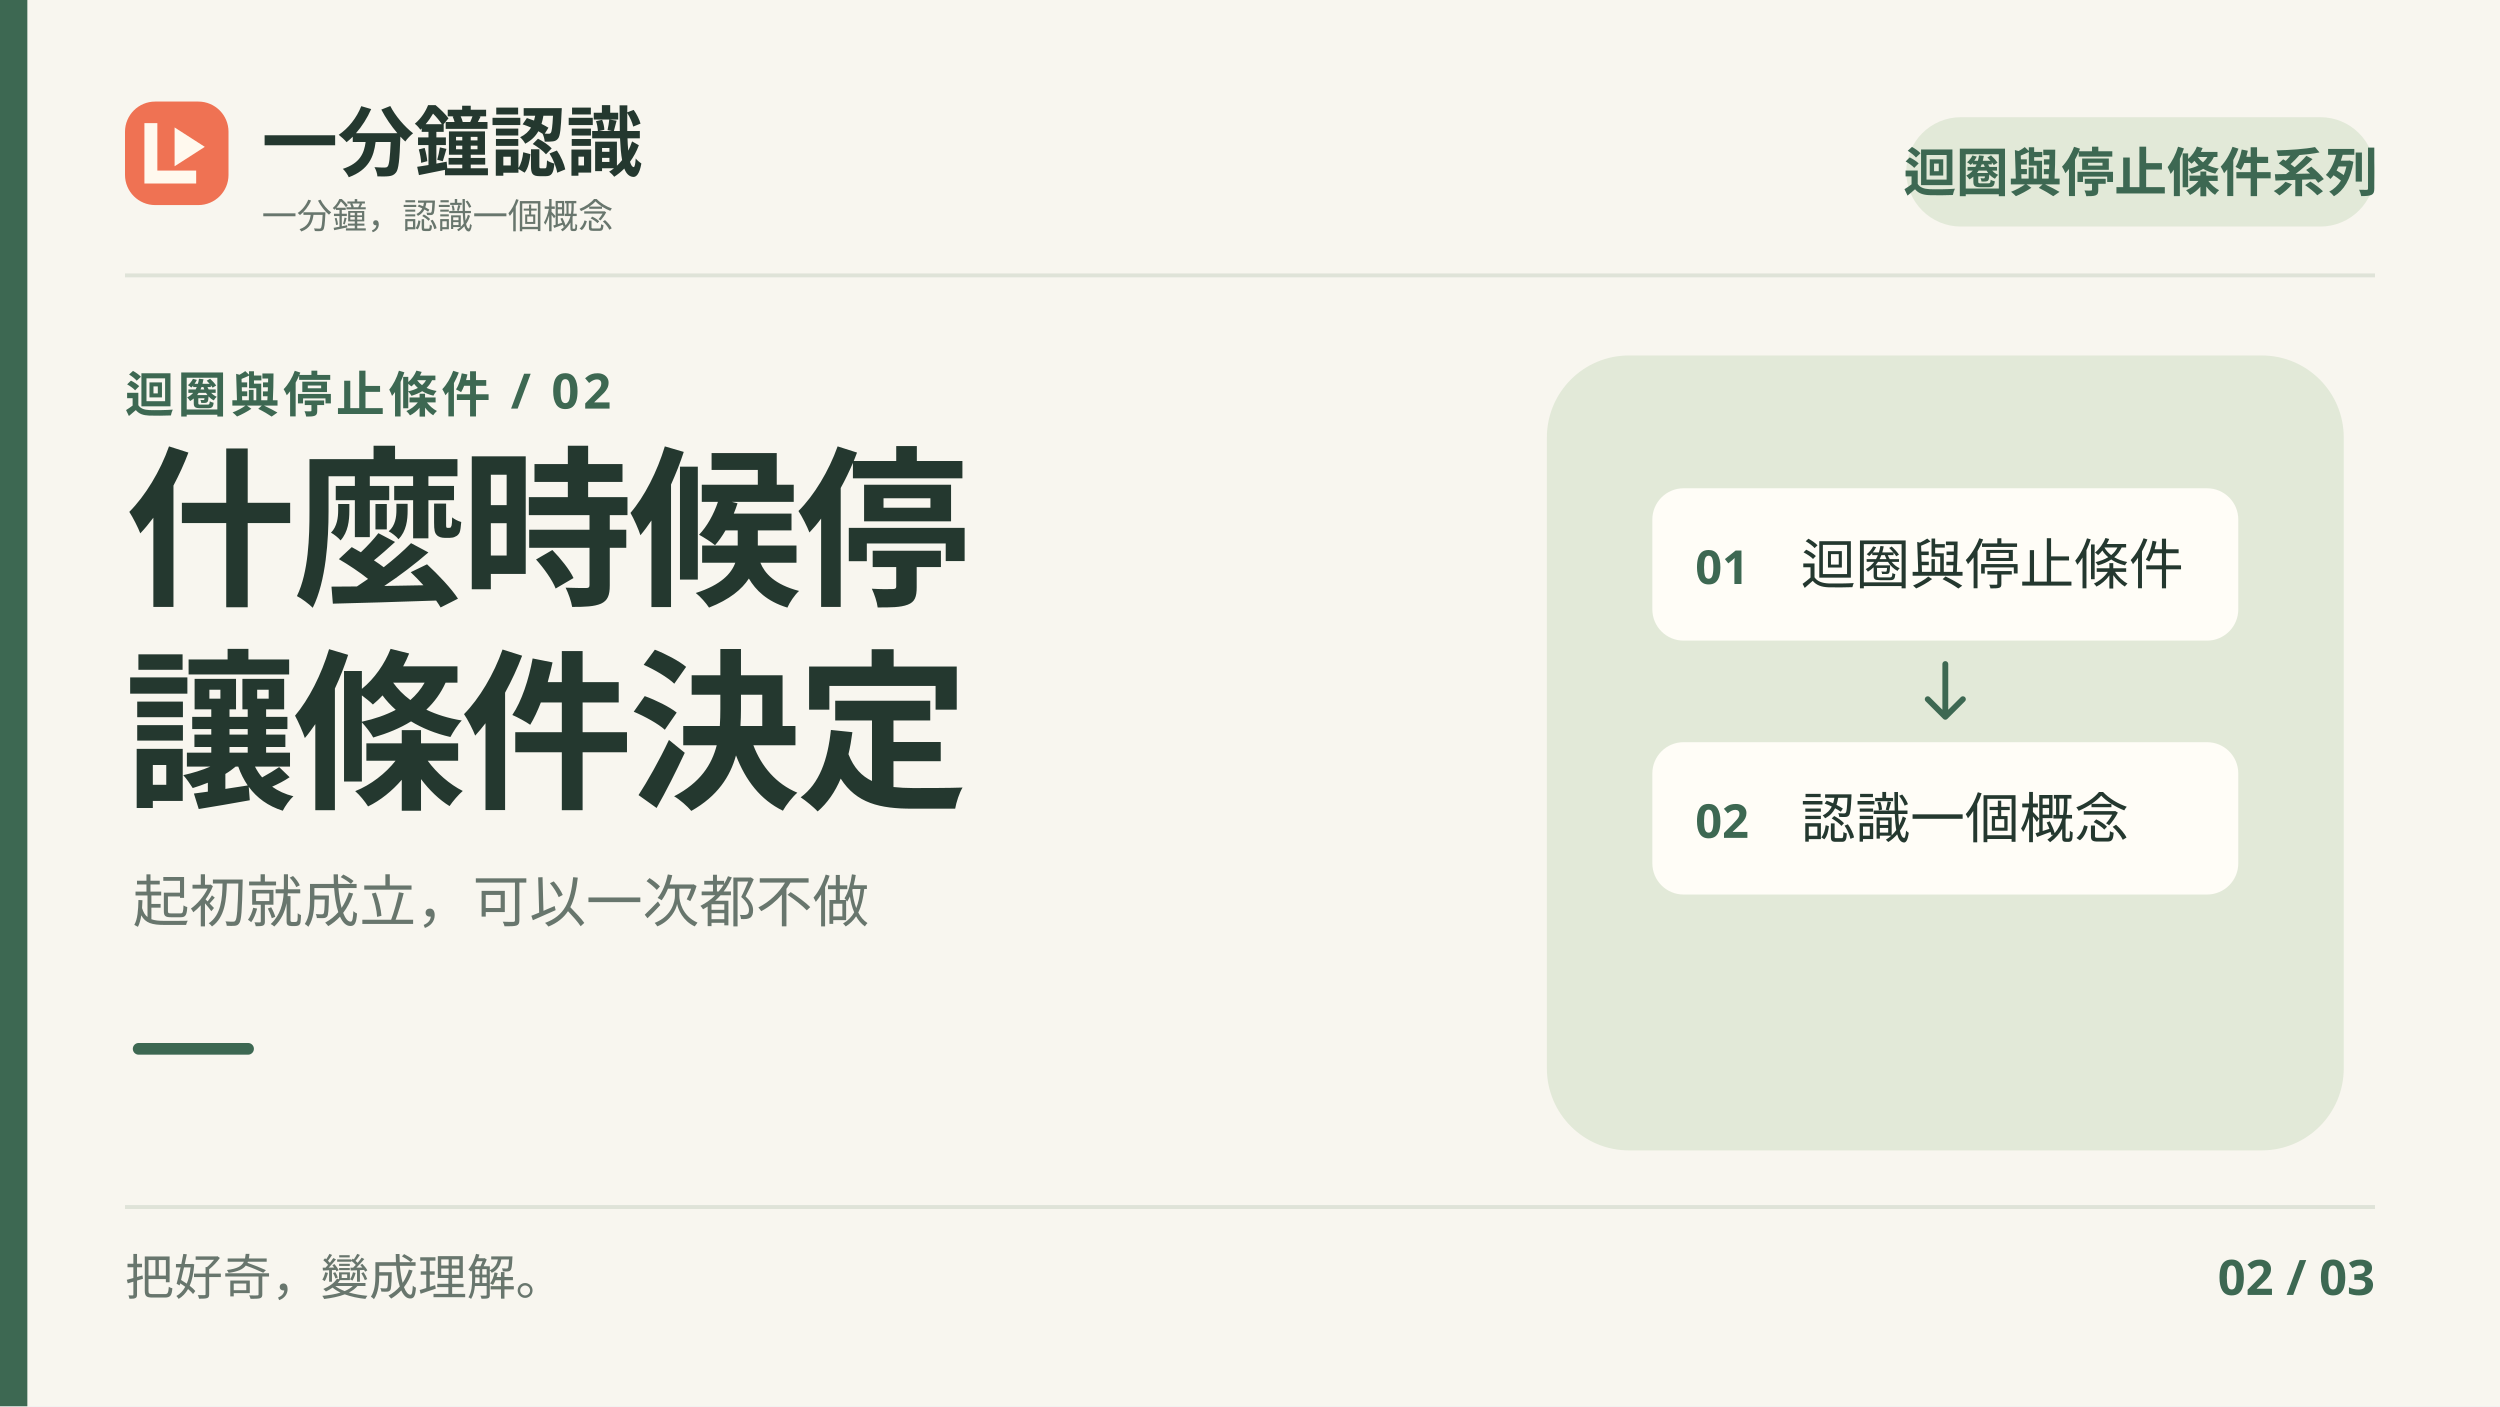
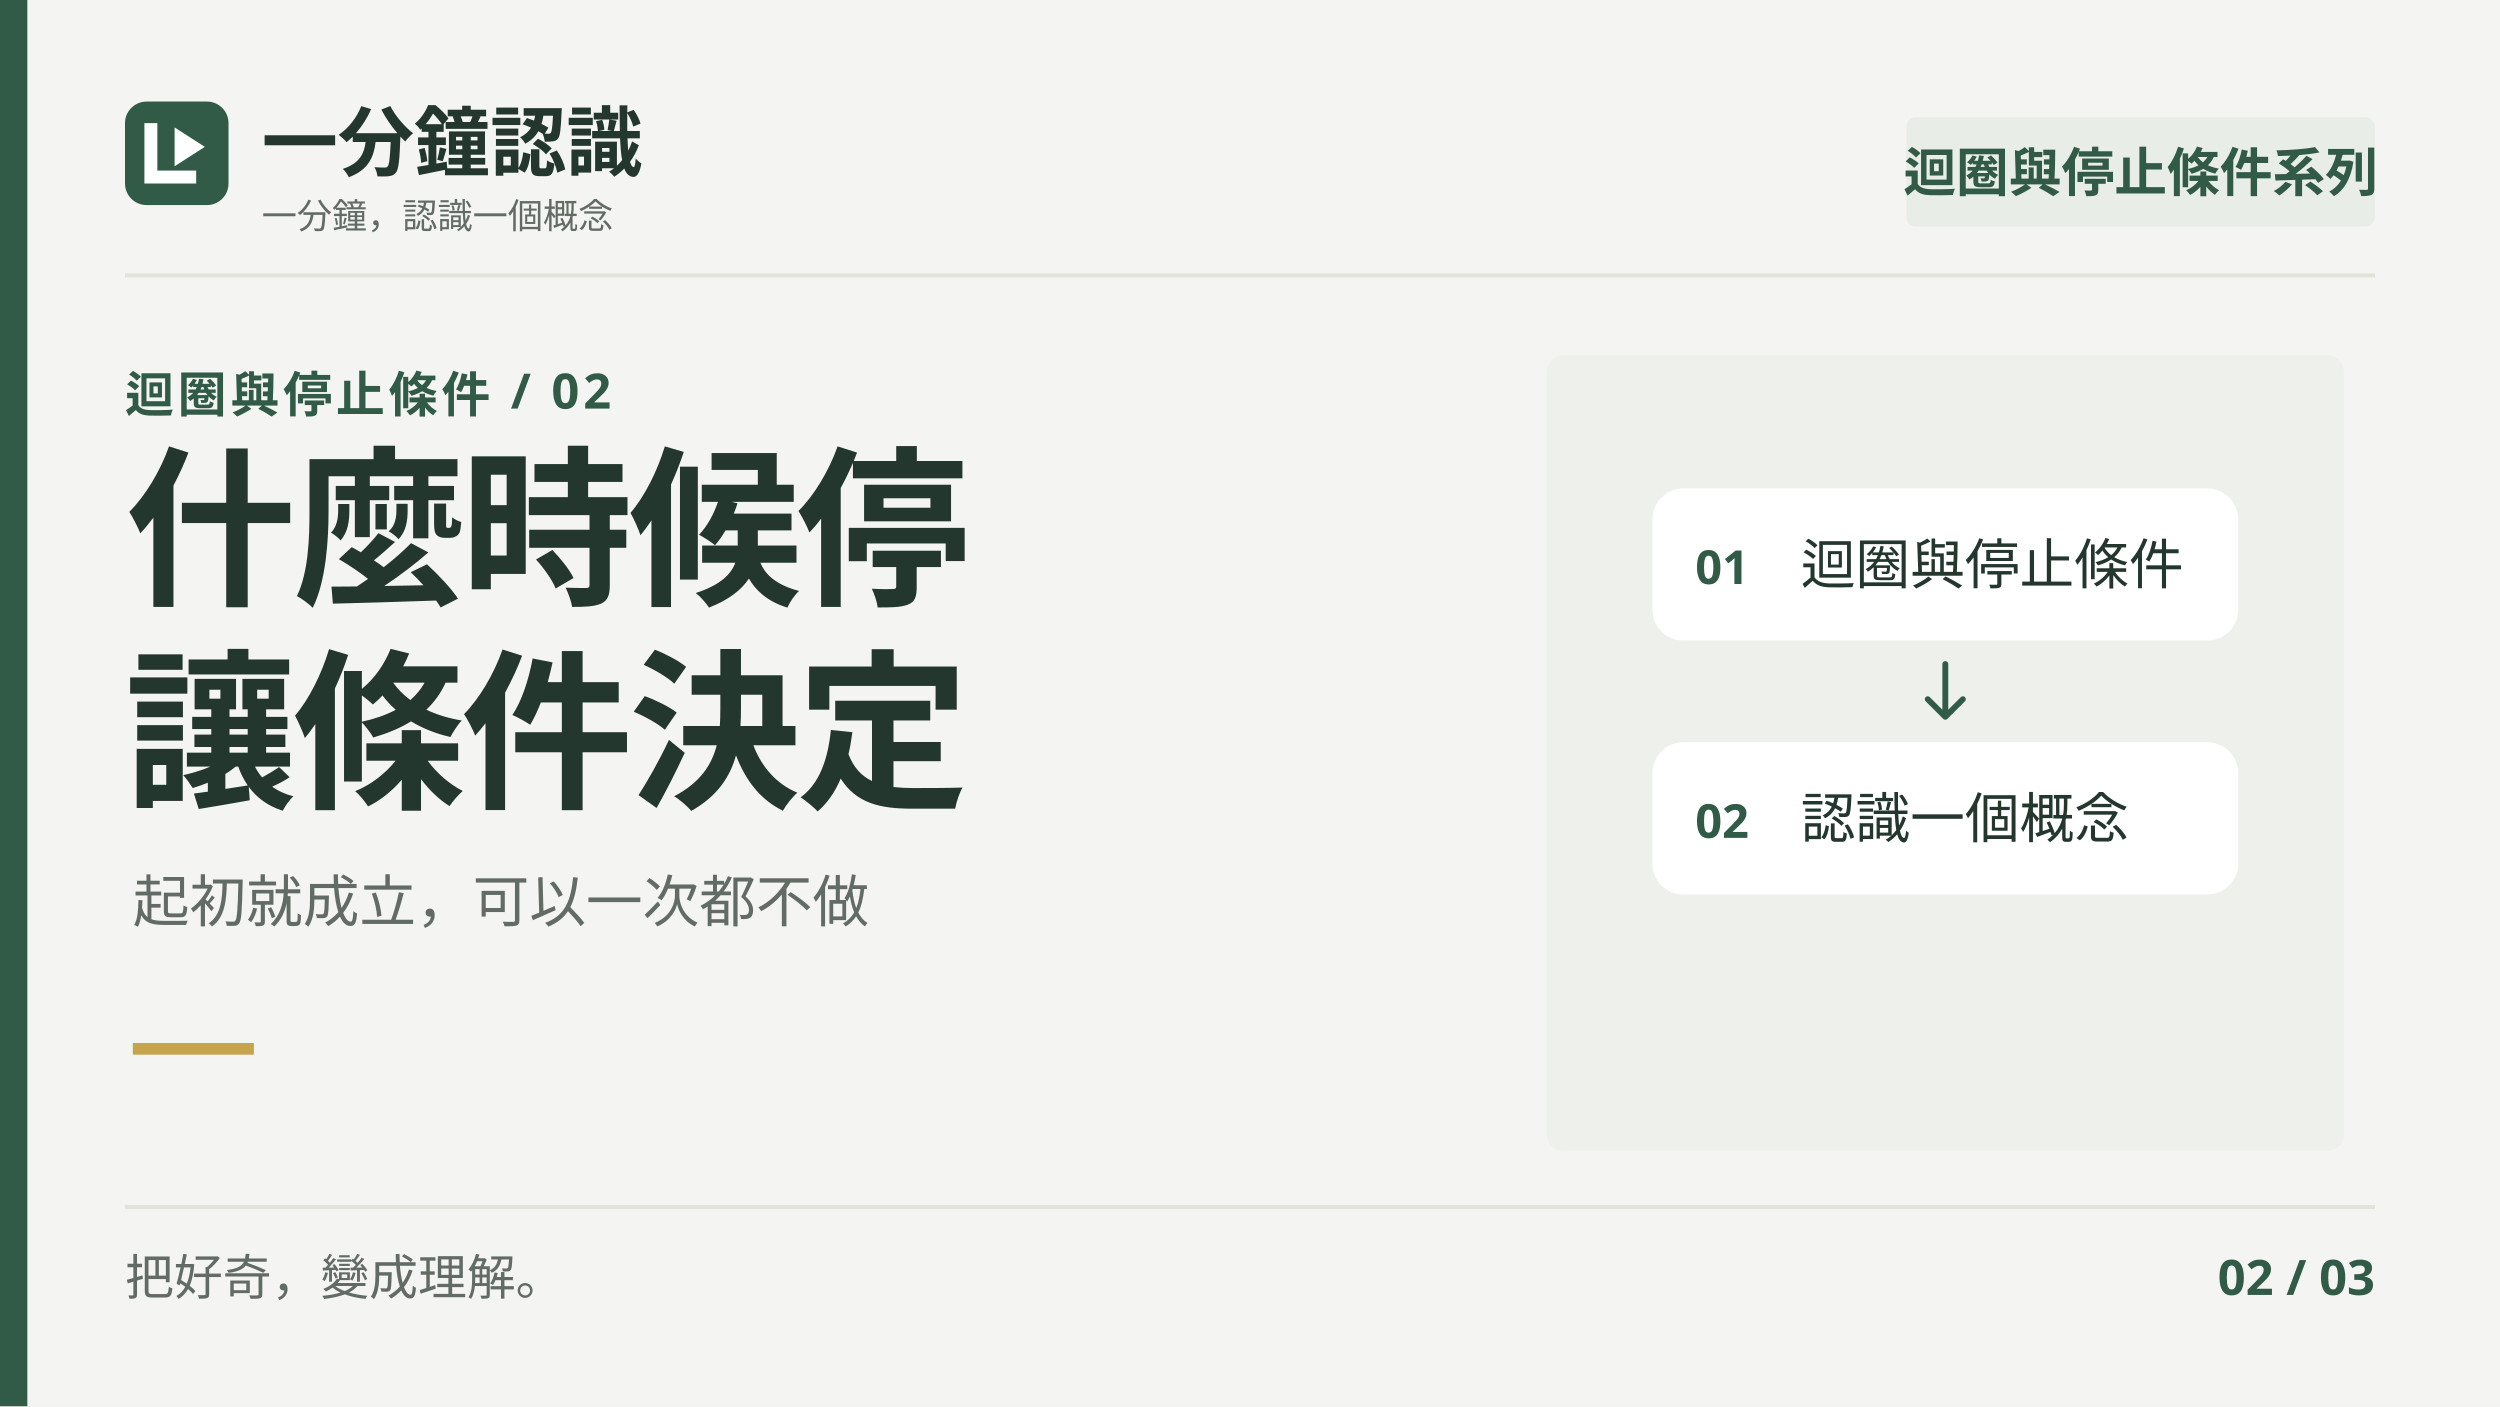
<svg xmlns="http://www.w3.org/2000/svg" width="1280" height="720" viewBox="0 0 1280 720" role="img" aria-labelledby="title desc">
  <g font-family="Microsoft JhengHei, PingFang TC, Noto Sans TC, sans-serif">
-     <rect x="0" y="0" width="1280" height="720" rx="0" fill="#f8f6ef" />
-     <rect x="0" y="0" width="14" height="720" rx="0" fill="#3d6852" />
+     <rect x="0" y="0" width="1280" height="720" rx="0" fill="#f4f5f2" />
+     <rect x="0" y="0" width="14" height="720" rx="0" fill="#315b47" />
    <path d="M64 141h1152M64 618h1152" stroke="#dfe3d8" stroke-width="2" />
    <svg x="64" y="52" width="53" height="53" viewBox="0 0 48 48">
-       <rect width="48" height="48" rx="14" fill="#ef7253" />
-       <path d="M15 10v22h18v6H9V10z" fill="#fff9ee" />
-       <path d="m23 12 14 9-14 9z" fill="#fff9ee" />
+       <rect width="48" height="48" rx="10" fill="#315b47" />
+       <path d="M15 10v22h18v6H9V10z" fill="#ffffff" />
+       <path d="m23 12 14 9-14 9z" fill="#ffffff" />
    </svg>
-     <text x="134" y="87" font-size="39" fill="#24382f" font-weight="800">一分鐘認識</text>
-     <text x="134" y="117" font-size="18" fill="#68766d">一分鐘，認識一個概念</text>
-     <rect x="976" y="60" width="240" height="56" rx="28" fill="#e2e9d8" />
-     <text x="1096" y="98" font-size="27" fill="#3d6852" text-anchor="middle" font-weight="700">迴圈與停止條件系列</text>
-     <rect x="792" y="182" width="408" height="407" rx="42" fill="#e2e9d8" />
-     <text x="64" y="211" font-size="25" fill="#3d6852" font-weight="700" letter-spacing="2">迴圈與停止條件 / 02</text>
-     <text x="64" y="303" font-size="88" fill="#24382f" font-weight="800" letter-spacing="-2">什麼時候停</text>
-     <text x="64" y="407" font-size="88" fill="#24382f" font-weight="800" letter-spacing="-2">讓條件決定</text>
-     <text x="68" y="472" font-size="29" fill="#68766d">起初就成立，可以一次都不做</text>
-     <rect x="68" y="534" width="62" height="6" rx="3" fill="#3d6852" />
-     <rect x="846" y="250" width="300" height="78" rx="16" fill="#fffdf7" />
-     <text x="868" y="299" font-size="24" fill="#3d6852" font-weight="700">01</text>
-     <text x="922" y="299" font-size="28" fill="#24382f">迴圈與停止條件</text>
-     <path d="M996 340v27m-9-9 9 9 9-9" fill="none" stroke="#3d6852" stroke-width="3" stroke-linecap="round" stroke-linejoin="round" />
-     <rect x="846" y="380" width="300" height="78" rx="16" fill="#fffdf7" />
-     <text x="868" y="429" font-size="24" fill="#3d6852" font-weight="700">02</text>
-     <text x="922" y="429" font-size="28" fill="#24382f">認識一個概念</text>
-     <text x="64" y="663" font-size="25" fill="#68766d">把好奇，變成理解。</text>
-     <text x="1216" y="663" font-size="25" fill="#3d6852" text-anchor="end" font-weight="700">02 / 03</text>
+     <text x="134" y="87" font-size="39" fill="#23372e" font-weight="800">一分鐘認識</text>
+     <text x="134" y="117" font-size="18" fill="#626c65">一分鐘，認識一個概念</text>
+     <rect x="976" y="60" width="240" height="56" rx="5" fill="#e9ede7" />
+     <text x="1096" y="98" font-size="27" fill="#315b47" text-anchor="middle" font-weight="700">迴圈與停止條件系列</text>
+     <rect x="792" y="182" width="408" height="407" rx="8" fill="#edf0eb" />
+     <text x="64" y="211" font-size="25" fill="#315b47" font-weight="700" letter-spacing="2">迴圈與停止條件 / 02</text>
+     <text x="64" y="303" font-size="88" fill="#23372e" font-weight="800" letter-spacing="-2">什麼時候停</text>
+     <text x="64" y="407" font-size="88" fill="#23372e" font-weight="800" letter-spacing="-2">讓條件決定</text>
+     <text x="68" y="472" font-size="29" fill="#626c65">起初就成立，可以一次都不做</text>
+     <rect x="68" y="534" width="62" height="6" rx="0" fill="#c6a34c" />
+     <rect x="846" y="250" width="300" height="78" rx="16" fill="#ffffff" />
+     <text x="868" y="299" font-size="24" fill="#315b47" font-weight="700">01</text>
+     <text x="922" y="299" font-size="28" fill="#23372e">迴圈與停止條件</text>
+     <path d="M996 340v27m-9-9 9 9 9-9" fill="none" stroke="#315b47" stroke-width="3" stroke-linecap="round" stroke-linejoin="round" />
+     <rect x="846" y="380" width="300" height="78" rx="16" fill="#ffffff" />
+     <text x="868" y="429" font-size="24" fill="#315b47" font-weight="700">02</text>
+     <text x="922" y="429" font-size="28" fill="#23372e">認識一個概念</text>
+     <text x="64" y="663" font-size="25" fill="#626c65">把好奇，變成理解。</text>
+     <text x="1216" y="663" font-size="25" fill="#315b47" text-anchor="end" font-weight="700">02 / 03</text>
  </g>
</svg>
